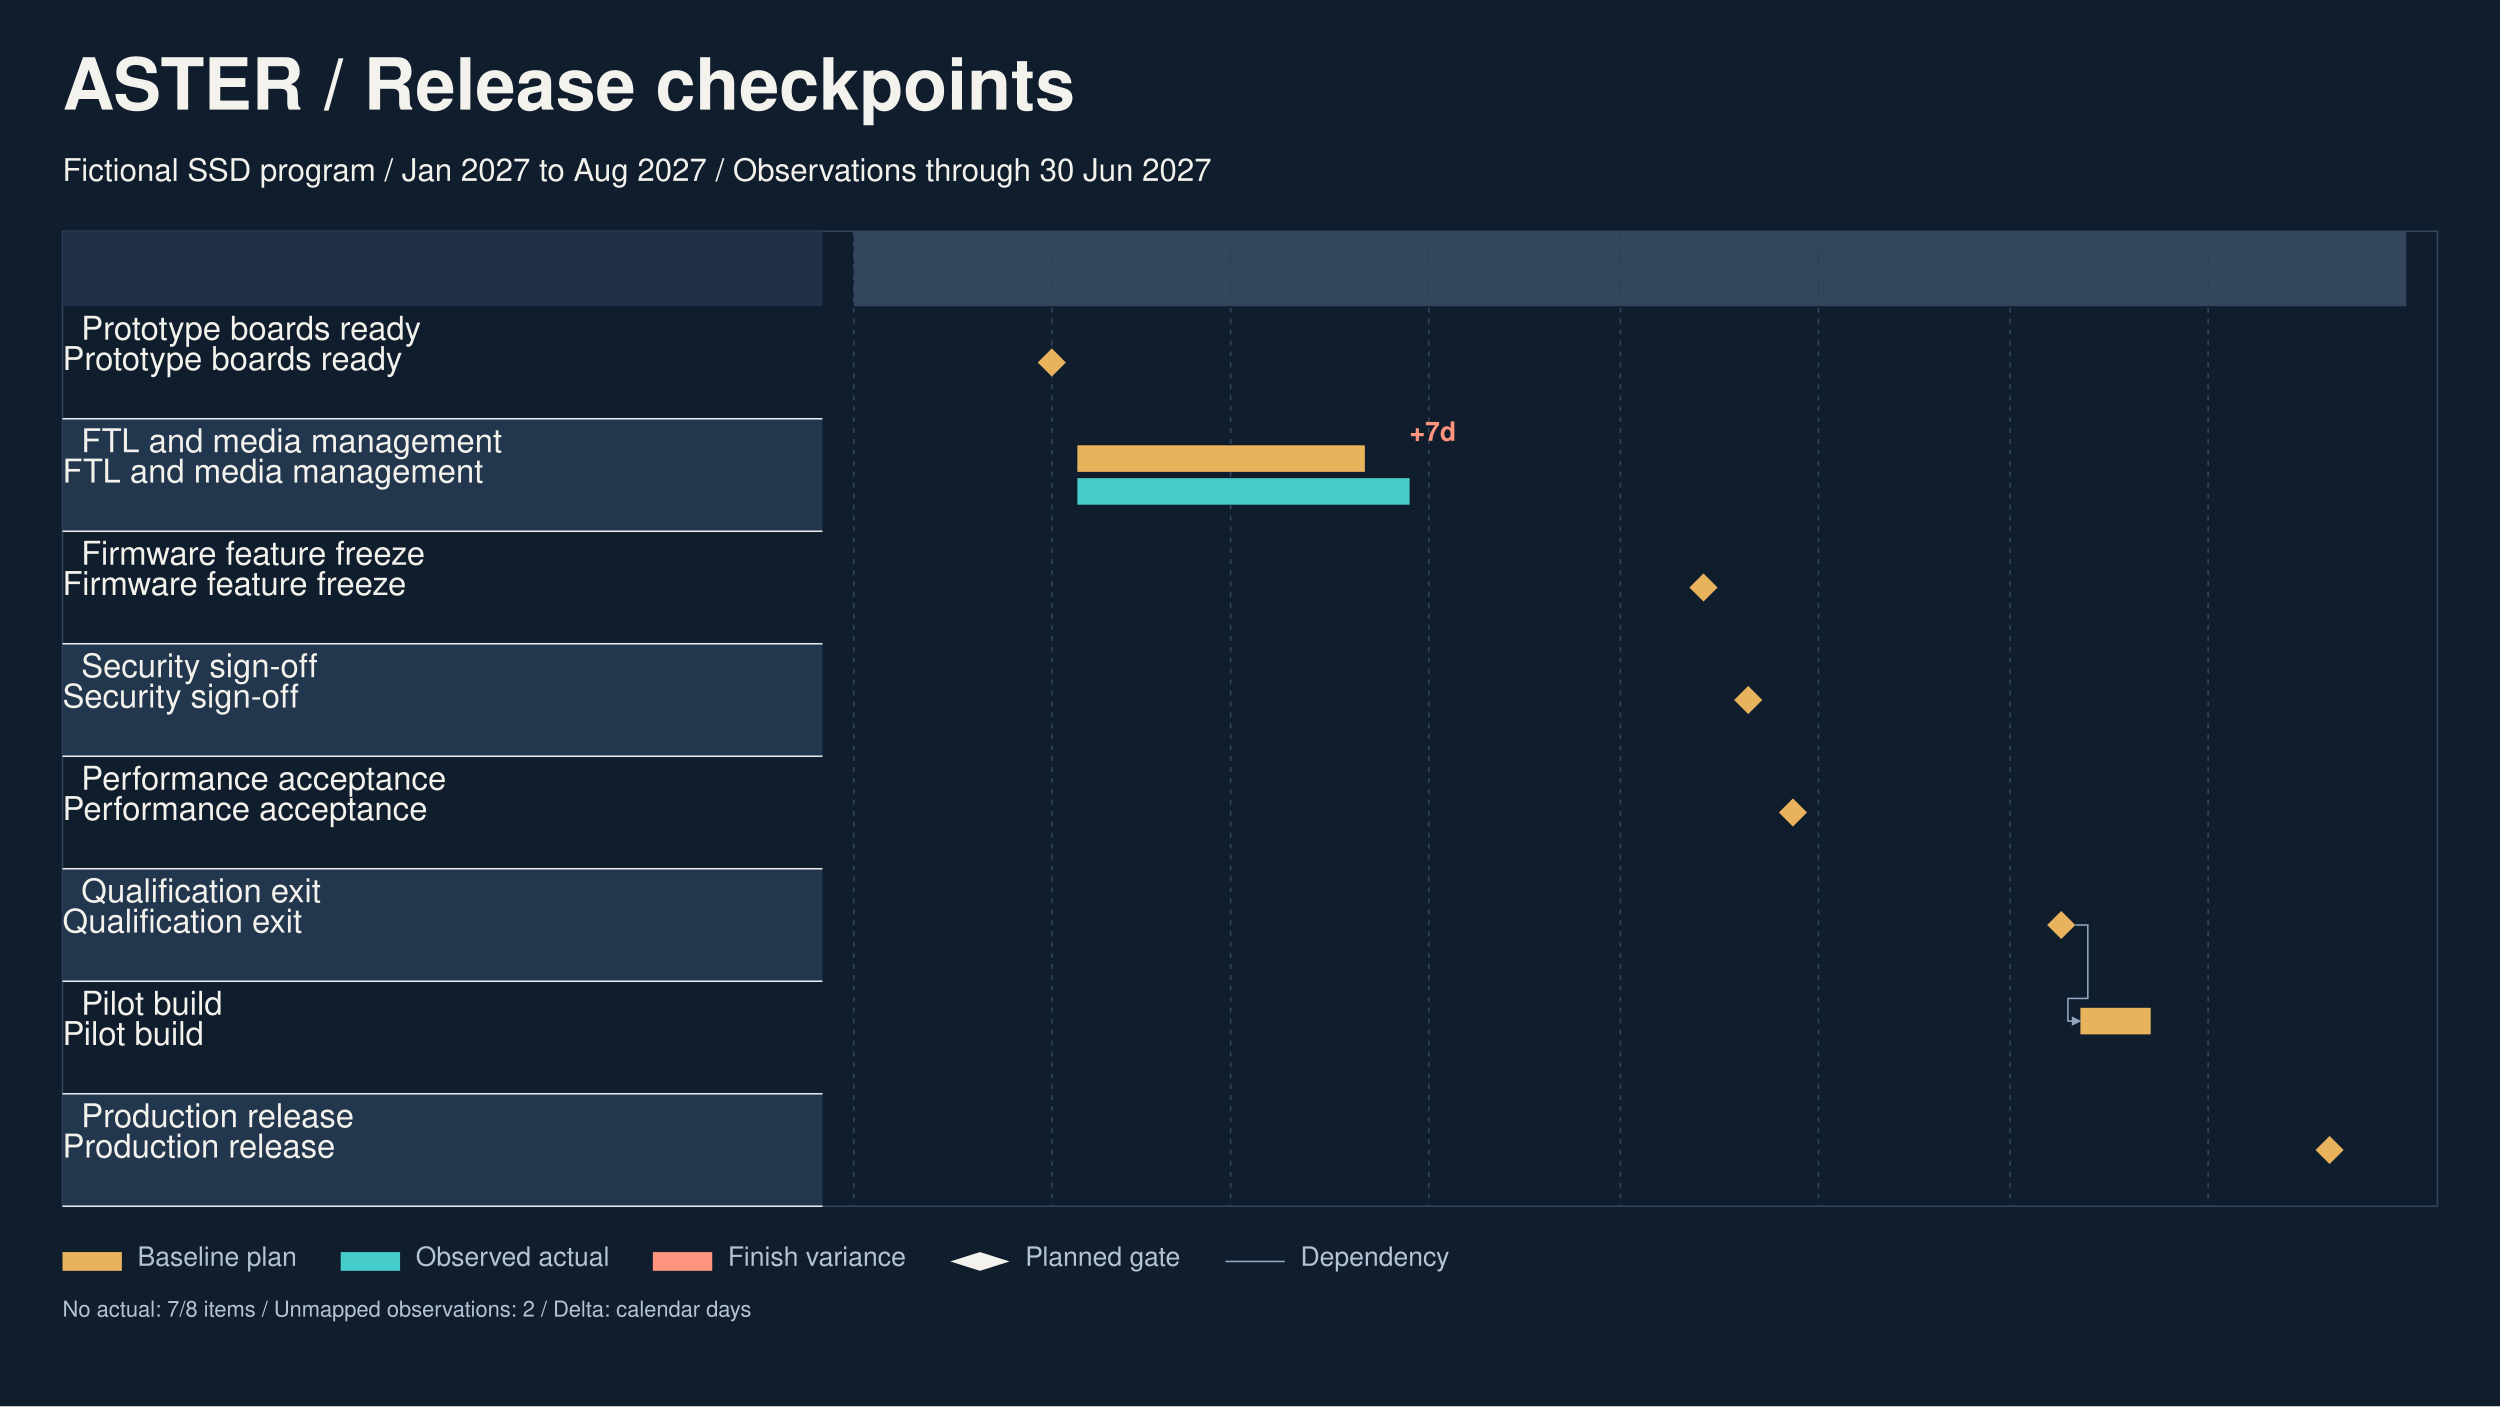
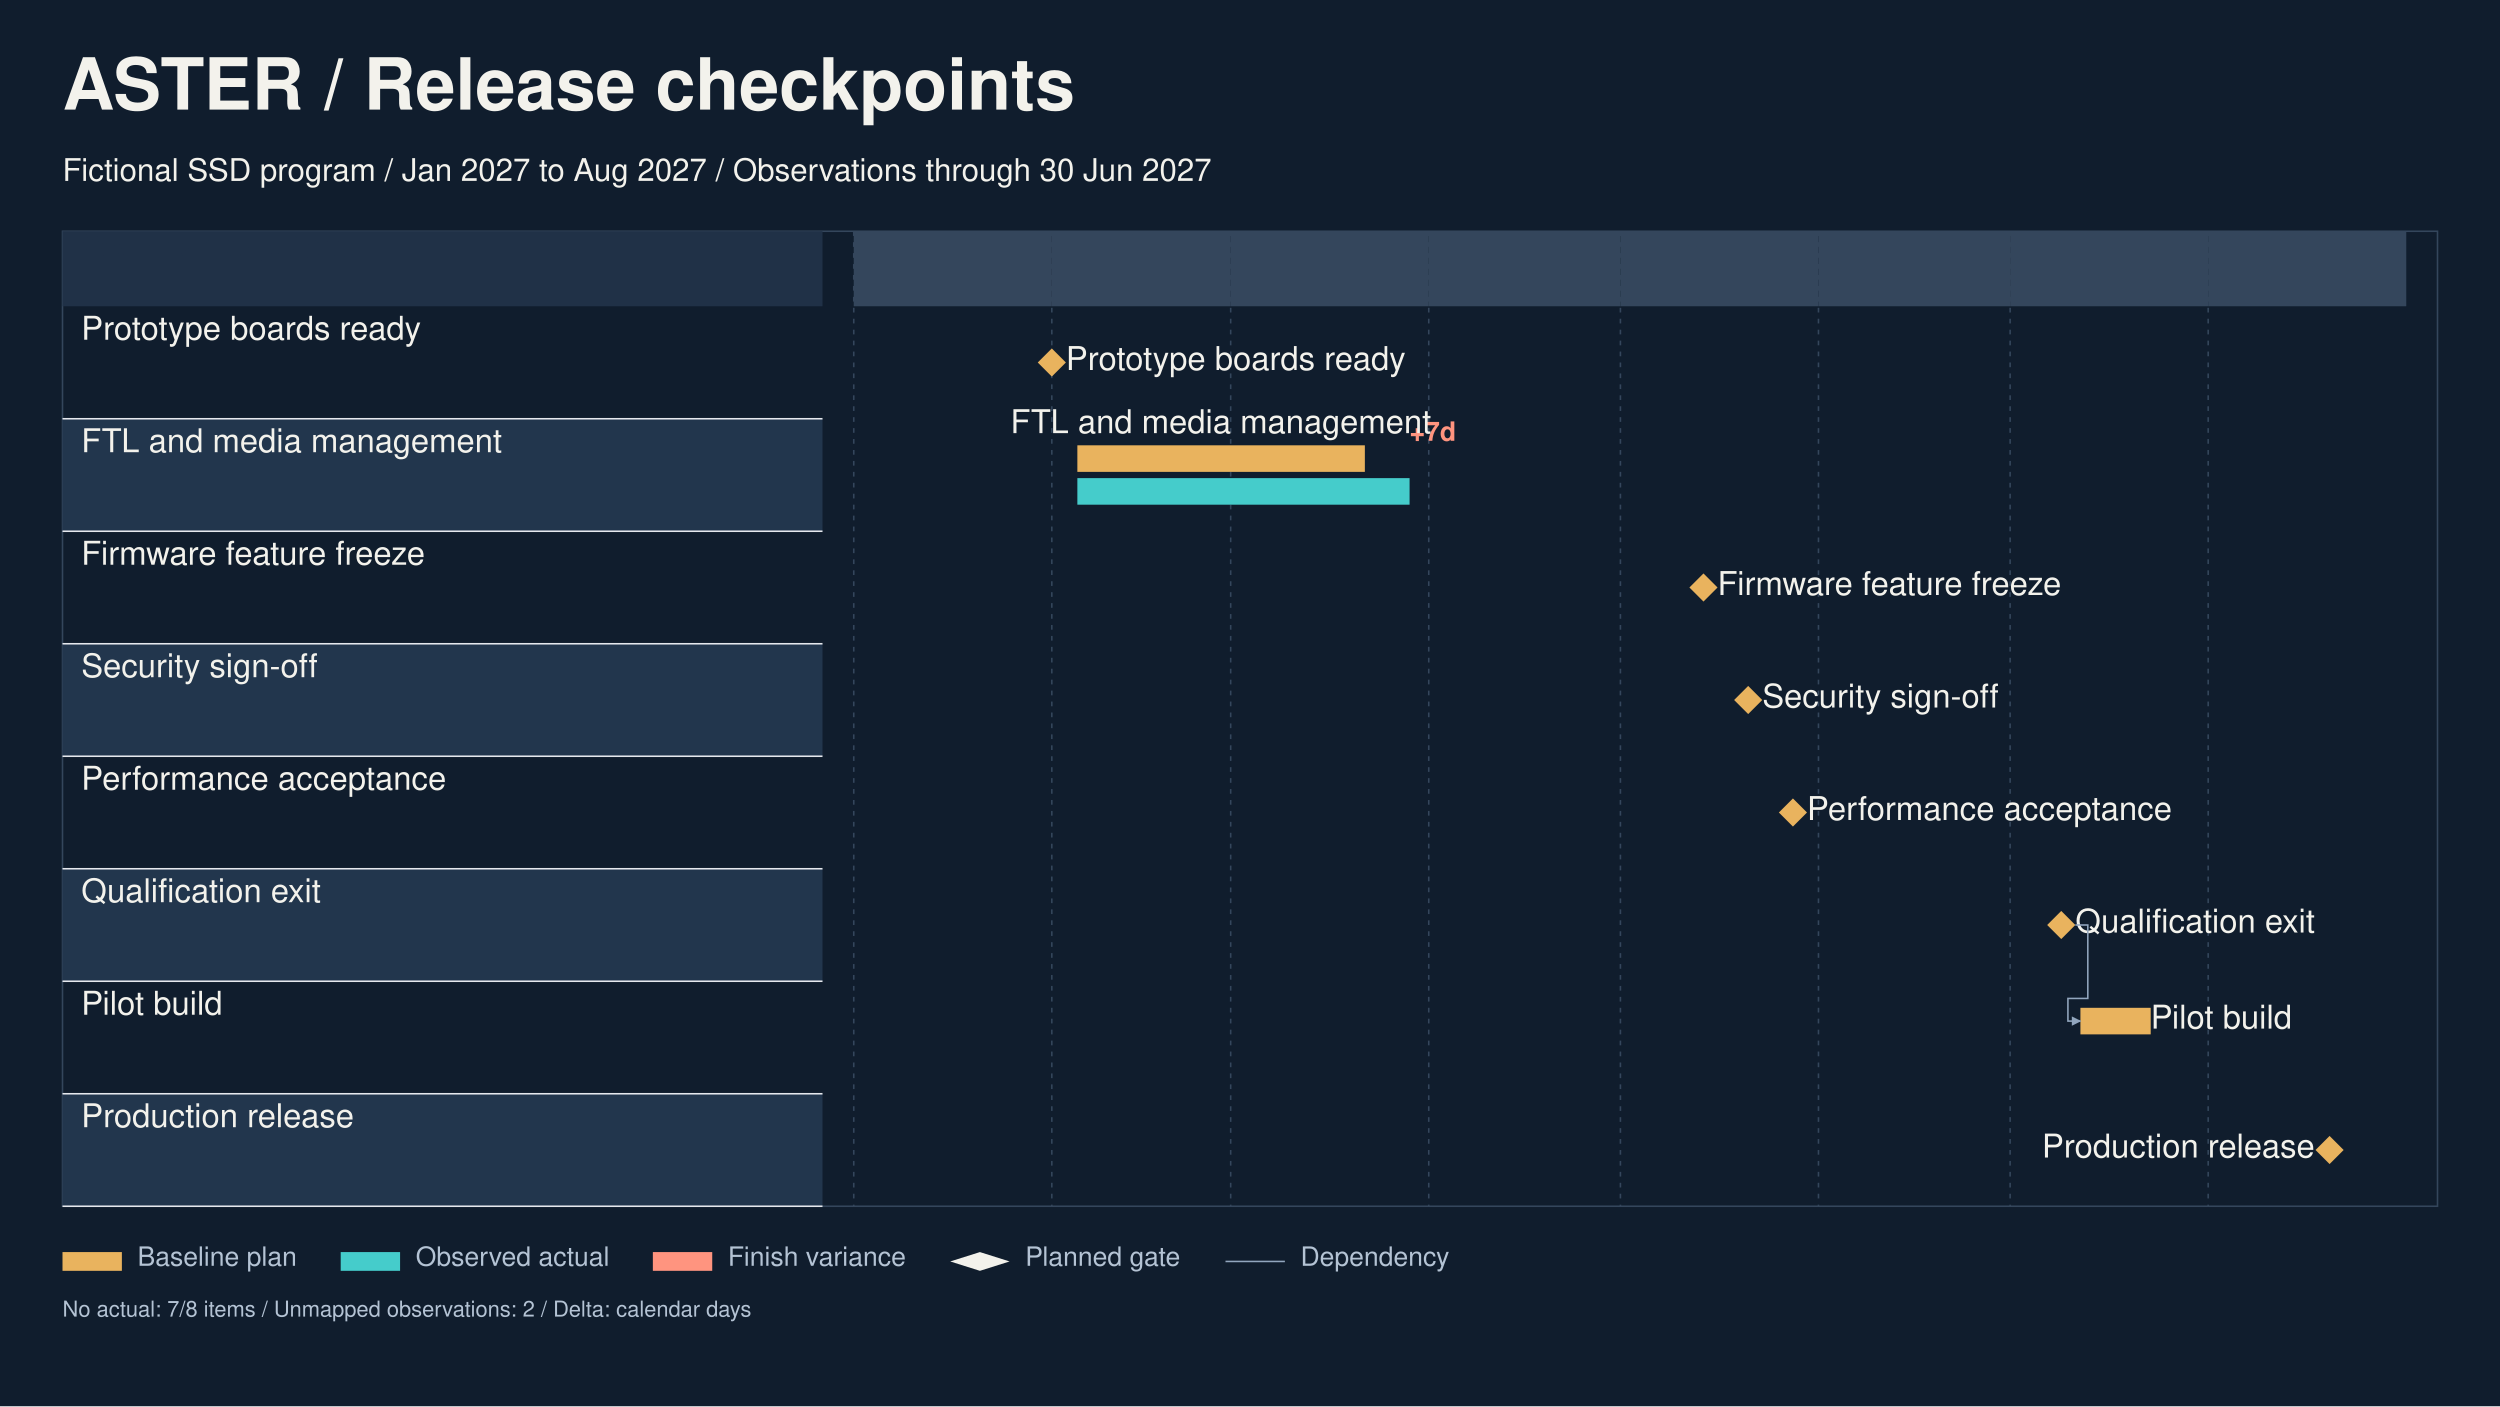
<svg xmlns="http://www.w3.org/2000/svg" width="1600" height="900" viewBox="0 0 1600 900" role="img" aria-labelledby="title desc">
  <defs>
    <marker id="dependency-arrow" markerWidth="6" markerHeight="6" refX="5.5" refY="3.0" orient="auto">
      <path d="M0 0L6 3.0L0 6Z" fill="#92A6BE" />
    </marker>
  </defs>
  <rect width="1600" height="900" fill="#101D2D" />
  <rect data-scene-id="table-timeline:table-frame:table::primitive" data-purpose="table-frame" data-source-ref="table" x="40" y="148" width="1520" height="624" fill="none" stroke="#34465C" />
  <rect data-scene-id="table-timeline:table-header-band:table-header::primitive" data-purpose="table-header" data-source-ref="table-header" x="40" y="148" width="486.4" height="48" fill="#203147" stroke="none" />
  <rect data-scene-id="table-timeline:row-shade:ftl::primitive" data-purpose="row-shade" data-source-ref="ftl" x="40" y="268" width="486.4" height="72" fill="#22364D" stroke="none" />
  <rect data-scene-id="table-timeline:row-shade:security-exit::primitive" data-purpose="row-shade" data-source-ref="security-exit" x="40" y="412" width="486.4" height="72" fill="#22364D" stroke="none" />
  <rect data-scene-id="table-timeline:row-shade:qual-exit::primitive" data-purpose="row-shade" data-source-ref="qual-exit" x="40" y="556" width="486.4" height="72" fill="#22364D" stroke="none" />
  <rect data-scene-id="table-timeline:row-shade:release::primitive" data-purpose="row-shade" data-source-ref="release" x="40" y="700" width="486.4" height="72" fill="#22364D" stroke="none" />
  <path data-scene-id="table-timeline:table-row-rule:board::primitive" data-purpose="table-row" data-source-ref="board" d="M40 268L526.4 268" stroke="#E6E9EE" fill="none" />
  <path data-scene-id="table-timeline:table-row-rule:ftl::primitive" data-purpose="table-row" data-source-ref="ftl" d="M40 340L526.4 340" stroke="#E6E9EE" fill="none" />
  <path data-scene-id="table-timeline:table-row-rule:fw-freeze::primitive" data-purpose="table-row" data-source-ref="fw-freeze" d="M40 412L526.4 412" stroke="#E6E9EE" fill="none" />
  <path data-scene-id="table-timeline:table-row-rule:security-exit::primitive" data-purpose="table-row" data-source-ref="security-exit" d="M40 484L526.4 484" stroke="#E6E9EE" fill="none" />
  <path data-scene-id="table-timeline:table-row-rule:perf-exit::primitive" data-purpose="table-row" data-source-ref="perf-exit" d="M40 556L526.4 556" stroke="#E6E9EE" fill="none" />
  <path data-scene-id="table-timeline:table-row-rule:qual-exit::primitive" data-purpose="table-row" data-source-ref="qual-exit" d="M40 628L526.4 628" stroke="#E6E9EE" fill="none" />
  <path data-scene-id="table-timeline:table-row-rule:pilot::primitive" data-purpose="table-row" data-source-ref="pilot" d="M40 700L526.4 700" stroke="#E6E9EE" fill="none" />
  <path data-scene-id="table-timeline:table-row-rule:release::primitive" data-purpose="table-row" data-source-ref="release" d="M40 772L526.4 772" stroke="#E6E9EE" fill="none" />
  <rect data-scene-id="table-timeline:axis-band:axis:month:0:axis:primitive" data-purpose="axis-band" data-source-ref="axis:month:0" x="546.4" y="148" width="126.76" height="48" fill="#34465C" stroke="none" />
  <rect data-scene-id="table-timeline:axis-band:axis:month:1:axis:primitive" data-purpose="axis-band" data-source-ref="axis:month:1" x="673.16" y="148" width="114.49" height="48" fill="#34465C" stroke="none" />
  <rect data-scene-id="table-timeline:axis-band:axis:month:2:axis:primitive" data-purpose="axis-band" data-source-ref="axis:month:2" x="787.64" y="148" width="126.76" height="48" fill="#34465C" stroke="none" />
  <rect data-scene-id="table-timeline:axis-band:axis:month:3:axis:primitive" data-purpose="axis-band" data-source-ref="axis:month:3" x="914.4" y="148" width="122.67" height="48" fill="#34465C" stroke="none" />
  <rect data-scene-id="table-timeline:axis-band:axis:month:4:axis:primitive" data-purpose="axis-band" data-source-ref="axis:month:4" x="1037.07" y="148" width="126.76" height="48" fill="#34465C" stroke="none" />
  <rect data-scene-id="table-timeline:axis-band:axis:month:5:axis:primitive" data-purpose="axis-band" data-source-ref="axis:month:5" x="1163.82" y="148" width="122.67" height="48" fill="#34465C" stroke="none" />
  <rect data-scene-id="table-timeline:axis-band:axis:month:6:axis:primitive" data-purpose="axis-band" data-source-ref="axis:month:6" x="1286.49" y="148" width="126.76" height="48" fill="#34465C" stroke="none" />
  <rect data-scene-id="table-timeline:axis-band:axis:month:7:axis:primitive" data-purpose="axis-band" data-source-ref="axis:month:7" x="1413.24" y="148" width="126.76" height="48" fill="#34465C" stroke="none" />
  <path data-scene-id="table-timeline:tick:tick:month:0:axis:primitive" data-purpose="axis-major" data-source-ref="tick:month:0" d="M546.4 148L546.4 772" stroke="#34465C" fill="none" stroke-dasharray="3 4" />
  <path data-scene-id="table-timeline:tick:tick:month:1:axis:primitive" data-purpose="axis-major" data-source-ref="tick:month:1" d="M673.16 148L673.16 772" stroke="#34465C" fill="none" stroke-dasharray="3 4" />
  <path data-scene-id="table-timeline:tick:tick:month:2:axis:primitive" data-purpose="axis-major" data-source-ref="tick:month:2" d="M787.64 148L787.64 772" stroke="#34465C" fill="none" stroke-dasharray="3 4" />
  <path data-scene-id="table-timeline:tick:tick:month:3:axis:primitive" data-purpose="axis-major" data-source-ref="tick:month:3" d="M914.4 148L914.4 772" stroke="#34465C" fill="none" stroke-dasharray="3 4" />
  <path data-scene-id="table-timeline:tick:tick:month:4:axis:primitive" data-purpose="axis-major" data-source-ref="tick:month:4" d="M1037.07 148L1037.07 772" stroke="#34465C" fill="none" stroke-dasharray="3 4" />
  <path data-scene-id="table-timeline:tick:tick:month:5:axis:primitive" data-purpose="axis-major" data-source-ref="tick:month:5" d="M1163.82 148L1163.82 772" stroke="#34465C" fill="none" stroke-dasharray="3 4" />
  <path data-scene-id="table-timeline:tick:tick:month:6:axis:primitive" data-purpose="axis-major" data-source-ref="tick:month:6" d="M1286.49 148L1286.49 772" stroke="#34465C" fill="none" stroke-dasharray="3 4" />
  <path data-scene-id="table-timeline:tick:tick:month:7:axis:primitive" data-purpose="axis-major" data-source-ref="tick:month:7" d="M1413.24 148L1413.24 772" stroke="#34465C" fill="none" stroke-dasharray="3 4" />
  <path data-scene-id="table-timeline:comparison-mark:board:planned:primitive" data-purpose="planned" data-source-ref="board" data-lane-offset="27" d="M673.16 223L682.16 232L673.16 241L664.16 232Z" fill="#E9B35E" />
  <rect data-scene-id="table-timeline:comparison-mark:ftl:planned:primitive" data-purpose="planned" data-source-ref="ftl" data-lane-offset="89" x="689.51" y="285" width="184" height="17" fill="#E9B35E" stroke="none" />
  <rect data-scene-id="table-timeline:comparison-mark:ftl:actual:primitive" data-purpose="actual" data-source-ref="ftl" data-lane-offset="110" x="689.51" y="306" width="212.62" height="17" fill="#45CCCB" stroke="none" />
  <text data-scene-id="table-timeline:comparison-mark:ftl:finish-delta:primitive" data-purpose="variance" data-source-ref="ftl" x="902.13" y="282.09" font-family="Nimbus Sans, Arial, sans-serif" font-size="17" font-weight="700" letter-spacing="0" fill="#FF947F" text-anchor="start">+7d</text>
  <path data-scene-id="table-timeline:comparison-mark:fw-freeze:planned:primitive" data-purpose="planned" data-source-ref="fw-freeze" data-lane-offset="171" d="M1090.22 367L1099.22 376L1090.22 385L1081.22 376Z" fill="#E9B35E" />
  <path data-scene-id="table-timeline:comparison-mark:security-exit:planned:primitive" data-purpose="planned" data-source-ref="security-exit" data-lane-offset="243" d="M1118.84 439L1127.84 448L1118.84 457L1109.84 448Z" fill="#E9B35E" />
  <path data-scene-id="table-timeline:comparison-mark:perf-exit:planned:primitive" data-purpose="planned" data-source-ref="perf-exit" data-lane-offset="315" d="M1147.47 511L1156.47 520L1147.47 529L1138.47 520Z" fill="#E9B35E" />
  <path data-scene-id="table-timeline:comparison-mark:qual-exit:planned:primitive" data-purpose="planned" data-source-ref="qual-exit" data-lane-offset="387" d="M1319.2 583L1328.2 592L1319.2 601L1310.2 592Z" fill="#E9B35E" />
  <rect data-scene-id="table-timeline:comparison-mark:pilot:planned:primitive" data-purpose="planned" data-source-ref="pilot" data-lane-offset="449" x="1331.47" y="645" width="44.98" height="17" fill="#E9B35E" stroke="none" />
  <path data-scene-id="table-timeline:comparison-mark:release:planned:primitive" data-purpose="planned" data-source-ref="release" data-lane-offset="531" d="M1490.93 727L1499.93 736L1490.93 745L1481.93 736Z" fill="#E9B35E" />
  <text data-scene-id="table-timeline:table-column-label:Work package / gate::primitive" data-purpose="table-header" data-source-ref="Work package / gate" x="52" y="163.75" font-family="Nimbus Sans, Arial, sans-serif" font-size="19" font-weight="700" letter-spacing="0" fill="#203147" text-anchor="start">Work package / gate</text>
  <text data-scene-id="table-timeline:table-cell:board:Work package / gate::primitive" data-purpose="table-cell" data-source-ref="board:Work package / gate" x="52" y="217.41" font-family="Nimbus Sans, Arial, sans-serif" font-size="21" font-weight="400" letter-spacing="0" fill="#F3F2EC" text-anchor="start">Prototype boards ready</text>
  <text data-scene-id="table-timeline:table-cell:ftl:Work package / gate::primitive" data-purpose="table-cell" data-source-ref="ftl:Work package / gate" x="52" y="289.41" font-family="Nimbus Sans, Arial, sans-serif" font-size="21" font-weight="400" letter-spacing="0" fill="#F3F2EC" text-anchor="start">FTL and media management</text>
  <text data-scene-id="table-timeline:table-cell:fw-freeze:Work package / gate::primitive" data-purpose="table-cell" data-source-ref="fw-freeze:Work package / gate" x="52" y="361.41" font-family="Nimbus Sans, Arial, sans-serif" font-size="21" font-weight="400" letter-spacing="0" fill="#F3F2EC" text-anchor="start">Firmware feature freeze</text>
  <text data-scene-id="table-timeline:table-cell:security-exit:Work package / gate::primitive" data-purpose="table-cell" data-source-ref="security-exit:Work package / gate" x="52" y="433.41" font-family="Nimbus Sans, Arial, sans-serif" font-size="21" font-weight="400" letter-spacing="0" fill="#F3F2EC" text-anchor="start">Security sign-off</text>
  <text data-scene-id="table-timeline:table-cell:perf-exit:Work package / gate::primitive" data-purpose="table-cell" data-source-ref="perf-exit:Work package / gate" x="52" y="505.41" font-family="Nimbus Sans, Arial, sans-serif" font-size="21" font-weight="400" letter-spacing="0" fill="#F3F2EC" text-anchor="start">Performance acceptance</text>
  <text data-scene-id="table-timeline:table-cell:qual-exit:Work package / gate::primitive" data-purpose="table-cell" data-source-ref="qual-exit:Work package / gate" x="52" y="577.41" font-family="Nimbus Sans, Arial, sans-serif" font-size="21" font-weight="400" letter-spacing="0" fill="#F3F2EC" text-anchor="start">Qualification exit</text>
  <text data-scene-id="table-timeline:table-cell:pilot:Work package / gate::primitive" data-purpose="table-cell" data-source-ref="pilot:Work package / gate" x="52" y="649.41" font-family="Nimbus Sans, Arial, sans-serif" font-size="21" font-weight="400" letter-spacing="0" fill="#F3F2EC" text-anchor="start">Pilot build</text>
  <text data-scene-id="table-timeline:table-cell:release:Work package / gate::primitive" data-purpose="table-cell" data-source-ref="release:Work package / gate" x="52" y="721.41" font-family="Nimbus Sans, Arial, sans-serif" font-size="21" font-weight="400" letter-spacing="0" fill="#F3F2EC" text-anchor="start">Production release</text>
  <text data-scene-id="table-timeline:axis-label:axis:month:0:axis:primitive" data-purpose="axis-band" data-source-ref="axis:month:0" x="609.78" y="161.26" font-family="Nimbus Sans, Arial, sans-serif" font-size="16" font-weight="700" letter-spacing="0" fill="#34465C" text-anchor="middle">2027-01</text>
  <text data-scene-id="table-timeline:axis-label:axis:month:1:axis:primitive" data-purpose="axis-band" data-source-ref="axis:month:1" x="730.4" y="161.26" font-family="Nimbus Sans, Arial, sans-serif" font-size="16" font-weight="700" letter-spacing="0" fill="#34465C" text-anchor="middle">2027-02</text>
  <text data-scene-id="table-timeline:axis-label:axis:month:2:axis:primitive" data-purpose="axis-band" data-source-ref="axis:month:2" x="851.02" y="161.26" font-family="Nimbus Sans, Arial, sans-serif" font-size="16" font-weight="700" letter-spacing="0" fill="#34465C" text-anchor="middle">2027-03</text>
  <text data-scene-id="table-timeline:axis-label:axis:month:3:axis:primitive" data-purpose="axis-band" data-source-ref="axis:month:3" x="975.73" y="161.26" font-family="Nimbus Sans, Arial, sans-serif" font-size="16" font-weight="700" letter-spacing="0" fill="#34465C" text-anchor="middle">2027-04</text>
  <text data-scene-id="table-timeline:axis-label:axis:month:4:axis:primitive" data-purpose="axis-band" data-source-ref="axis:month:4" x="1100.44" y="161.26" font-family="Nimbus Sans, Arial, sans-serif" font-size="16" font-weight="700" letter-spacing="0" fill="#34465C" text-anchor="middle">2027-05</text>
  <text data-scene-id="table-timeline:axis-label:axis:month:5:axis:primitive" data-purpose="axis-band" data-source-ref="axis:month:5" x="1225.16" y="161.26" font-family="Nimbus Sans, Arial, sans-serif" font-size="16" font-weight="700" letter-spacing="0" fill="#34465C" text-anchor="middle">2027-06</text>
  <text data-scene-id="table-timeline:axis-label:axis:month:6:axis:primitive" data-purpose="axis-band" data-source-ref="axis:month:6" x="1349.87" y="161.26" font-family="Nimbus Sans, Arial, sans-serif" font-size="16" font-weight="700" letter-spacing="0" fill="#34465C" text-anchor="middle">2027-07</text>
  <text data-scene-id="table-timeline:axis-label:axis:month:7:axis:primitive" data-purpose="axis-band" data-source-ref="axis:month:7" x="1476.62" y="161.26" font-family="Nimbus Sans, Arial, sans-serif" font-size="16" font-weight="700" letter-spacing="0" fill="#34465C" text-anchor="middle">2027-08</text>
-   <text data-scene-id="table-timeline:item-label:board::primitive" data-purpose="item-label" data-source-ref="board" x="40" y="236.81" font-family="Nimbus Sans, Arial, sans-serif" font-size="21" font-weight="400" letter-spacing="0" fill="#F3F2EC" text-anchor="start">Prototype boards ready</text>
-   <text data-scene-id="table-timeline:item-label:ftl::primitive" data-purpose="item-label" data-source-ref="ftl" x="40" y="308.81" font-family="Nimbus Sans, Arial, sans-serif" font-size="21" font-weight="400" letter-spacing="0" fill="#F3F2EC" text-anchor="start">FTL and media management</text>
-   <text data-scene-id="table-timeline:item-label:fw-freeze::primitive" data-purpose="item-label" data-source-ref="fw-freeze" x="40" y="380.81" font-family="Nimbus Sans, Arial, sans-serif" font-size="21" font-weight="400" letter-spacing="0" fill="#F3F2EC" text-anchor="start">Firmware feature freeze</text>
-   <text data-scene-id="table-timeline:item-label:security-exit::primitive" data-purpose="item-label" data-source-ref="security-exit" x="40" y="452.81" font-family="Nimbus Sans, Arial, sans-serif" font-size="21" font-weight="400" letter-spacing="0" fill="#F3F2EC" text-anchor="start">Security sign-off</text>
-   <text data-scene-id="table-timeline:item-label:perf-exit::primitive" data-purpose="item-label" data-source-ref="perf-exit" x="40" y="524.81" font-family="Nimbus Sans, Arial, sans-serif" font-size="21" font-weight="400" letter-spacing="0" fill="#F3F2EC" text-anchor="start">Performance acceptance</text>
-   <text data-scene-id="table-timeline:item-label:qual-exit::primitive" data-purpose="item-label" data-source-ref="qual-exit" x="40" y="596.81" font-family="Nimbus Sans, Arial, sans-serif" font-size="21" font-weight="400" letter-spacing="0" fill="#F3F2EC" text-anchor="start">Qualification exit</text>
-   <text data-scene-id="table-timeline:item-label:pilot::primitive" data-purpose="item-label" data-source-ref="pilot" x="40" y="668.81" font-family="Nimbus Sans, Arial, sans-serif" font-size="21" font-weight="400" letter-spacing="0" fill="#F3F2EC" text-anchor="start">Pilot build</text>
-   <text data-scene-id="table-timeline:item-label:release::primitive" data-purpose="item-label" data-source-ref="release" x="40" y="740.81" font-family="Nimbus Sans, Arial, sans-serif" font-size="21" font-weight="400" letter-spacing="0" fill="#F3F2EC" text-anchor="start">Production release</text>
+   <text data-scene-id="table-timeline:item-label:board::primitive" data-purpose="item-label" data-source-ref="board" x="682.16" y="236.81" font-family="Nimbus Sans, Arial, sans-serif" font-size="21" font-weight="400" letter-spacing="0" fill="#F3F2EC" text-anchor="start">Prototype boards ready</text>
+   <text data-scene-id="table-timeline:item-label:ftl::primitive" data-purpose="item-label" data-source-ref="ftl" x="646.7" y="277.21" font-family="Nimbus Sans, Arial, sans-serif" font-size="21" font-weight="400" letter-spacing="0" fill="#F3F2EC" text-anchor="start">FTL and media management</text>
+   <text data-scene-id="table-timeline:item-label:fw-freeze::primitive" data-purpose="item-label" data-source-ref="fw-freeze" x="1099.22" y="380.81" font-family="Nimbus Sans, Arial, sans-serif" font-size="21" font-weight="400" letter-spacing="0" fill="#F3F2EC" text-anchor="start">Firmware feature freeze</text>
+   <text data-scene-id="table-timeline:item-label:security-exit::primitive" data-purpose="item-label" data-source-ref="security-exit" x="1127.84" y="452.81" font-family="Nimbus Sans, Arial, sans-serif" font-size="21" font-weight="400" letter-spacing="0" fill="#F3F2EC" text-anchor="start">Security sign-off</text>
+   <text data-scene-id="table-timeline:item-label:perf-exit::primitive" data-purpose="item-label" data-source-ref="perf-exit" x="1156.47" y="524.81" font-family="Nimbus Sans, Arial, sans-serif" font-size="21" font-weight="400" letter-spacing="0" fill="#F3F2EC" text-anchor="start">Performance acceptance</text>
+   <text data-scene-id="table-timeline:item-label:qual-exit::primitive" data-purpose="item-label" data-source-ref="qual-exit" x="1328.2" y="596.81" font-family="Nimbus Sans, Arial, sans-serif" font-size="21" font-weight="400" letter-spacing="0" fill="#F3F2EC" text-anchor="start">Qualification exit</text>
+   <text data-scene-id="table-timeline:item-label:pilot::primitive" data-purpose="item-label" data-source-ref="pilot" x="1376.44" y="658.31" font-family="Nimbus Sans, Arial, sans-serif" font-size="21" font-weight="400" letter-spacing="0" fill="#F3F2EC" text-anchor="start">Pilot build</text>
+   <text data-scene-id="table-timeline:item-label:release::primitive" data-purpose="item-label" data-source-ref="release" x="1306.86" y="740.81" font-family="Nimbus Sans, Arial, sans-serif" font-size="21" font-weight="400" letter-spacing="0" fill="#F3F2EC" text-anchor="start">Production release</text>
  <text data-scene-id="table-timeline:title-text:project::primitive" data-purpose="heading" data-source-ref="project" x="40" y="70.13" font-family="Nimbus Sans, Arial, sans-serif" font-size="46" font-weight="700" letter-spacing="0" fill="#F3F2EC" text-anchor="start">ASTER / Release checkpoints</text>
  <text data-scene-id="table-timeline:subtitle-text:view:window::primitive" data-purpose="subtitle" data-source-ref="view:window" x="40" y="115.78" font-family="Nimbus Sans, Arial, sans-serif" font-size="20" font-weight="400" letter-spacing="0" fill="#F3F2EC" text-anchor="start">Fictional SSD program / Jan 2027 to Aug 2027 / Observations through 30 Jun 2027</text>
  <path data-scene-id="table-timeline:dependency-connector:qual-pilot:dependency:primitive" data-purpose="routed-connector" data-source-ref="qual-pilot" d="M1328.2 592L1336.2 592L1336.2 639L1323.47 639L1323.47 653.5L1331.47 653.5" stroke="#92A6BE" fill="none" marker-end="url(#dependency-arrow)" data-from-port-id="table-timeline:comparison-mark:qual-exit:planned:at" data-from-endpoint="at" data-to-port-id="table-timeline:comparison-mark:pilot:planned:start" data-to-endpoint="start" />
  <rect data-scene-id="table-timeline:legend-swatch:planned:planned:primitive" data-purpose="legend-swatch" data-source-ref="planned" x="40" y="801.33" width="38" height="12" fill="#E9B35E" stroke="none" />
  <rect data-scene-id="table-timeline:legend-swatch:actual:actual:primitive" data-purpose="legend-swatch" data-source-ref="actual" x="218.05" y="801.33" width="38" height="12" fill="#45CCCB" stroke="none" />
  <rect data-scene-id="table-timeline:legend-swatch:variance:variance:primitive" data-purpose="legend-swatch" data-source-ref="variance" x="417.83" y="801.33" width="38" height="12" fill="#FF947F" stroke="none" />
  <path data-scene-id="table-timeline:legend-swatch:milestone:milestone:primitive" data-purpose="legend-swatch" data-source-ref="milestone" d="M627.14 801.33L646.14 807.33L627.14 813.33L608.14 807.33Z" fill="#F3F2EC" />
  <path data-scene-id="table-timeline:legend-swatch:dependency:dependency:primitive" data-purpose="legend-swatch" data-source-ref="dependency" d="M784.32 807.33L822.32 807.33" stroke="#92A6BE" fill="none" />
  <text data-scene-id="table-timeline:legend-label:planned:planned:primitive" data-purpose="legend-label" data-source-ref="planned" x="88" y="810.09" font-family="Nimbus Sans, Arial, sans-serif" font-size="17" font-weight="400" letter-spacing="0" fill="#B4C3D4" text-anchor="start">Baseline plan</text>
  <text data-scene-id="table-timeline:legend-label:actual:actual:primitive" data-purpose="legend-label" data-source-ref="actual" x="266.05" y="810.09" font-family="Nimbus Sans, Arial, sans-serif" font-size="17" font-weight="400" letter-spacing="0" fill="#B4C3D4" text-anchor="start">Observed actual</text>
  <text data-scene-id="table-timeline:legend-label:variance:variance:primitive" data-purpose="legend-label" data-source-ref="variance" x="465.83" y="810.09" font-family="Nimbus Sans, Arial, sans-serif" font-size="17" font-weight="400" letter-spacing="0" fill="#B4C3D4" text-anchor="start">Finish variance</text>
  <text data-scene-id="table-timeline:legend-label:milestone:milestone:primitive" data-purpose="legend-label" data-source-ref="milestone" x="656.14" y="810.09" font-family="Nimbus Sans, Arial, sans-serif" font-size="17" font-weight="400" letter-spacing="0" fill="#B4C3D4" text-anchor="start">Planned gate</text>
  <text data-scene-id="table-timeline:legend-label:dependency:dependency:primitive" data-purpose="legend-label" data-source-ref="dependency" x="832.32" y="810.09" font-family="Nimbus Sans, Arial, sans-serif" font-size="17" font-weight="400" letter-spacing="0" fill="#B4C3D4" text-anchor="start">Dependency</text>
  <text data-scene-id="table-timeline:coverage-text:coverage::primitive" data-purpose="data-coverage" data-source-ref="coverage" x="40" y="842.61" font-family="Nimbus Sans, Arial, sans-serif" font-size="14" font-weight="400" letter-spacing="0" fill="#B4C3D4" text-anchor="start">No actual: 7/8 items / Unmapped observations: 2 / Delta: calendar days</text>
</svg>
